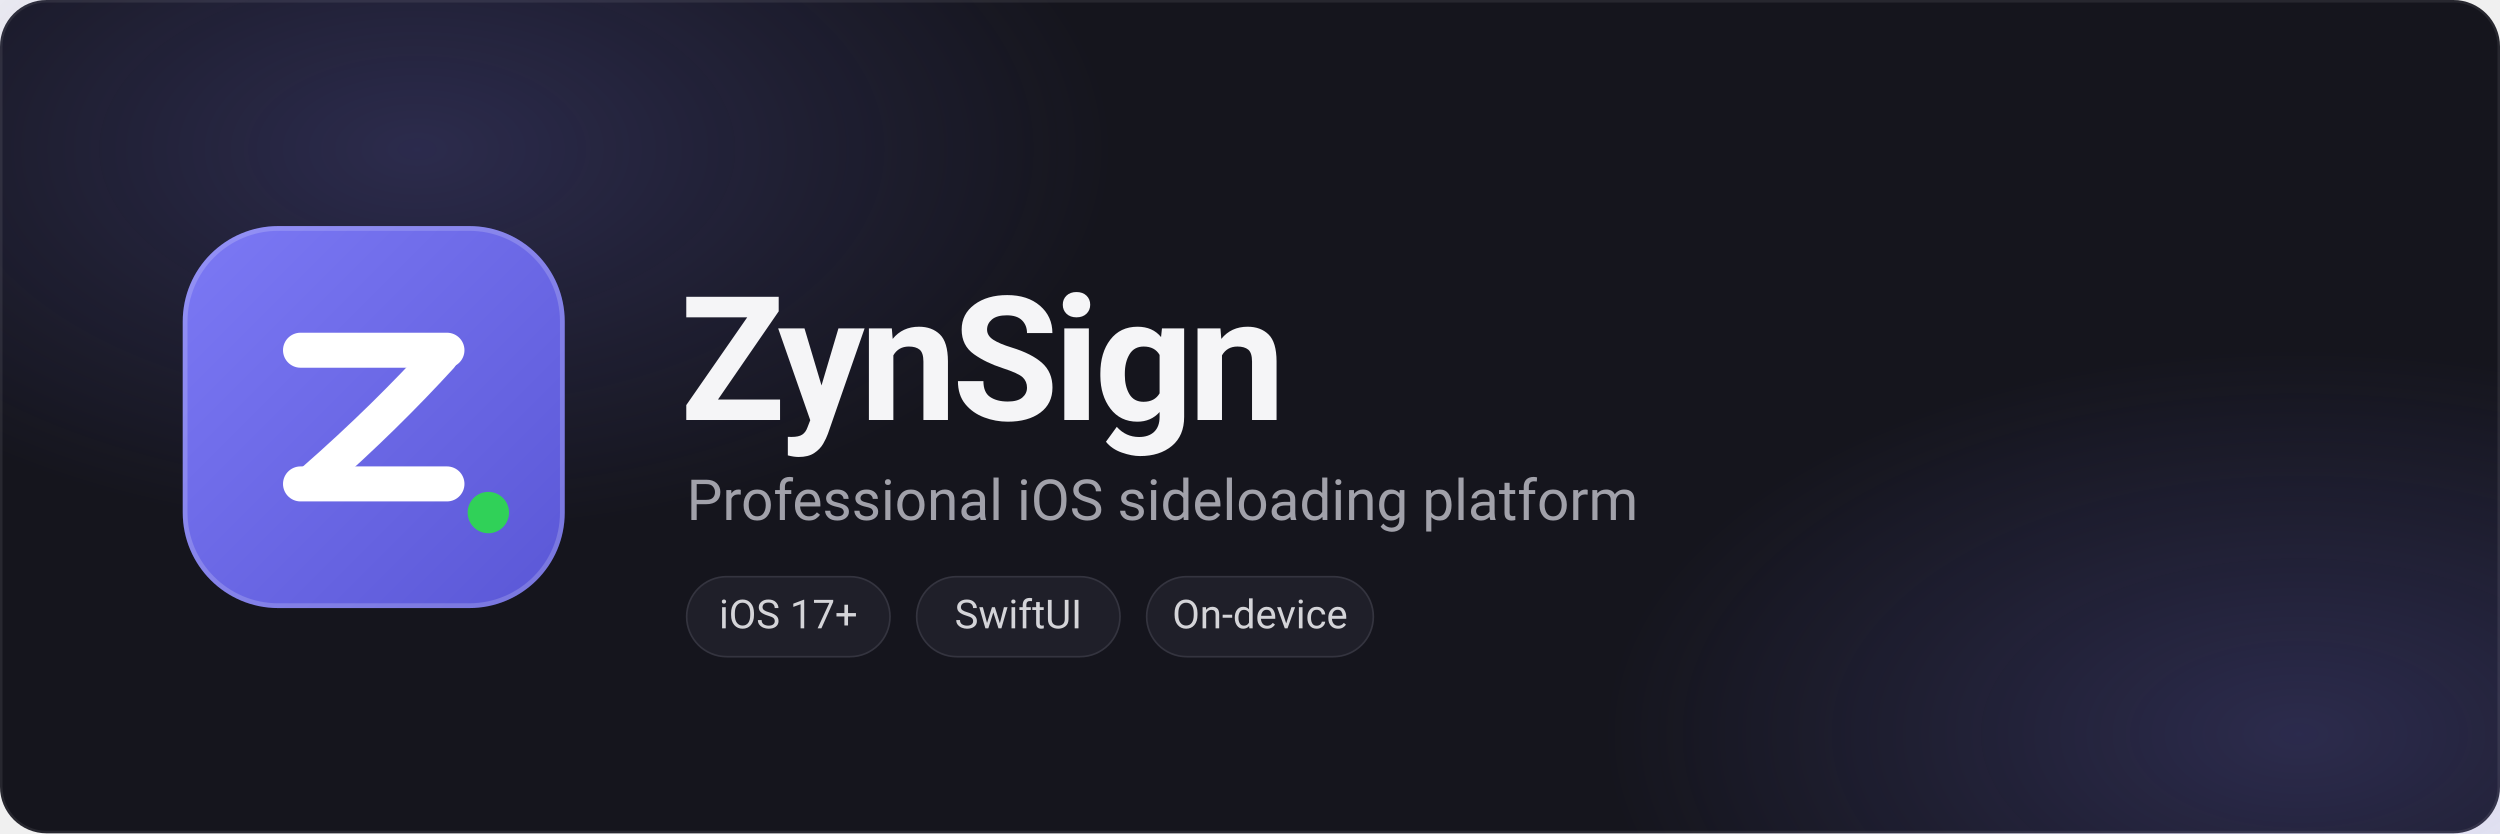
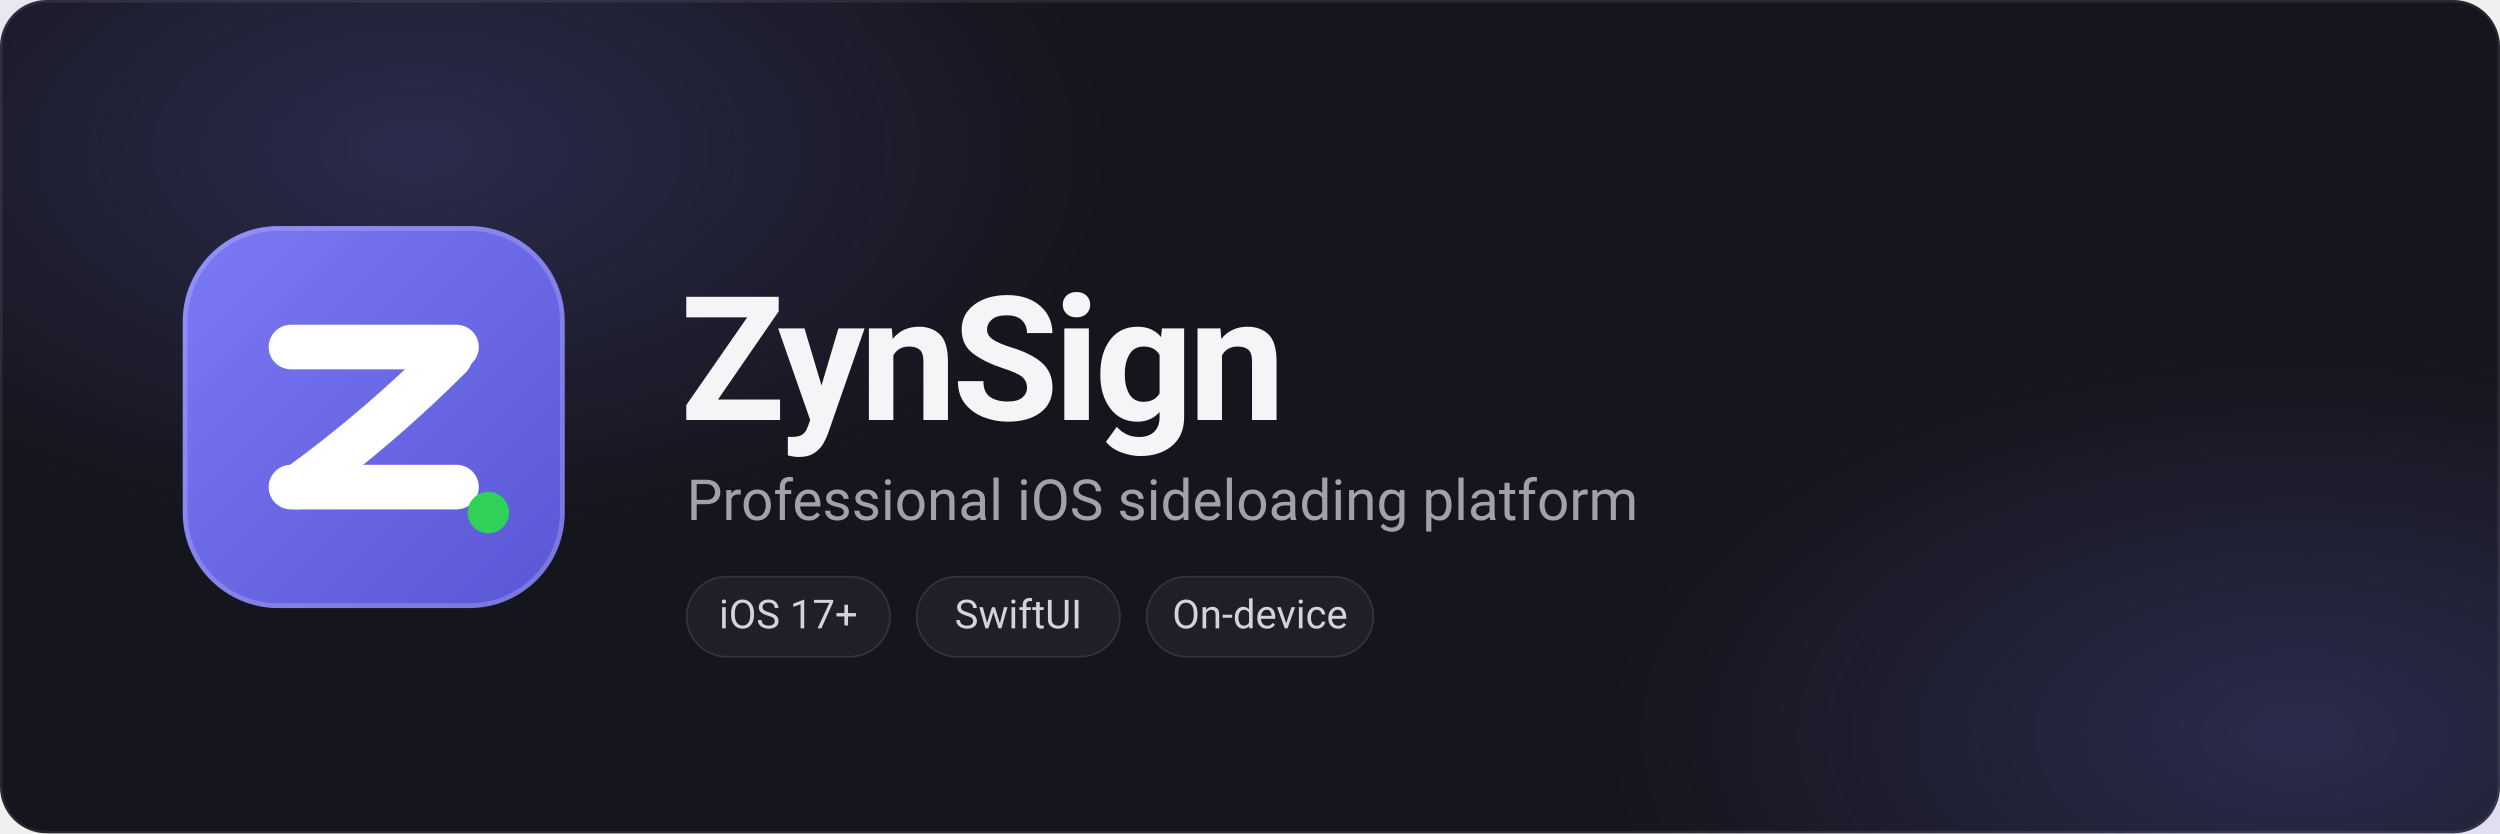
<svg xmlns="http://www.w3.org/2000/svg" viewBox="0 0 1500 500" role="img" aria-label="ZynSign — professional iOS sideloading platform">
  <defs>
    <linearGradient id="tile" x1="0" y1="0" x2="1" y2="1">
      <stop offset="0" stop-color="#7C79F5" />
      <stop offset="1" stop-color="#5A57D6" />
    </linearGradient>
    <radialGradient id="glow" cx="0.5" cy="0.5" r="0.5">
      <stop offset="0" stop-color="#7C79F5" stop-opacity="0.22" />
      <stop offset="1" stop-color="#7C79F5" stop-opacity="0" />
    </radialGradient>
  </defs>
  <rect x="0" y="0" width="1500" height="500" rx="28" fill="#15151D" />
  <ellipse cx="250" cy="90" rx="420" ry="230" fill="url(#glow)" />
  <ellipse cx="1380" cy="440" rx="420" ry="230" fill="url(#glow)" />
  <rect x="0.75" y="0.75" width="1498.5" height="498.5" rx="27.25" fill="none" stroke="#FFFFFF" stroke-opacity="0.08" stroke-width="1.5" />
  <g transform="translate(102 128) scale(1.91)">
    <rect x="4" y="4" width="120" height="120" rx="30" fill="url(#tile)" />
    <rect x="4.75" y="4.75" width="118.5" height="118.5" rx="29.25" fill="none" stroke="#FFFFFF" stroke-opacity="0.18" stroke-width="1.5" />
-     <g stroke="#FFFFFF" stroke-width="11" stroke-linecap="round" fill="none">
-       <path d="M41 43 H 87" />
-       <path d="M85 45 C 74 57 61 70 45 84" />
-       <path d="M41 85 H 87" />
+     <g stroke="#FFFFFF" stroke-width="14" stroke-linecap="round" fill="none">
+       <path d="M 38 42 H 90" />
+       <path d="M 88 45 C 74 59 58 73 40 86" />
+       <path d="M 38 86 H 90" />
    </g>
    <circle cx="100" cy="94" r="6.5" fill="#30D158" />
  </g>
  <text x="408" y="252" font-family="-apple-system, 'SF Pro Display', 'Segoe UI', Roboto, Helvetica, Arial, sans-serif" font-size="104" font-weight="700" letter-spacing="-3" fill="#F5F5F7">ZynSign</text>
  <text x="412" y="312" font-family="-apple-system, 'SF Pro Text', 'Segoe UI', Roboto, Helvetica, Arial, sans-serif" font-size="34" fill="#A1A1AA">Professional iOS sideloading platform</text>
  <g font-family="-apple-system, 'SF Pro Text', 'Segoe UI', Roboto, Helvetica, Arial, sans-serif" font-size="24" fill="#D4D4D8">
    <rect x="412" y="346" width="122" height="48" rx="24" fill="#1F1F29" stroke="#34343F" />
    <text x="473" y="377" text-anchor="middle">iOS 17+</text>
    <rect x="550" y="346" width="122" height="48" rx="24" fill="#1F1F29" stroke="#34343F" />
    <text x="611" y="377" text-anchor="middle">SwiftUI</text>
    <rect x="688" y="346" width="136" height="48" rx="24" fill="#1F1F29" stroke="#34343F" />
    <text x="756" y="377" text-anchor="middle">On-device</text>
  </g>
</svg>
